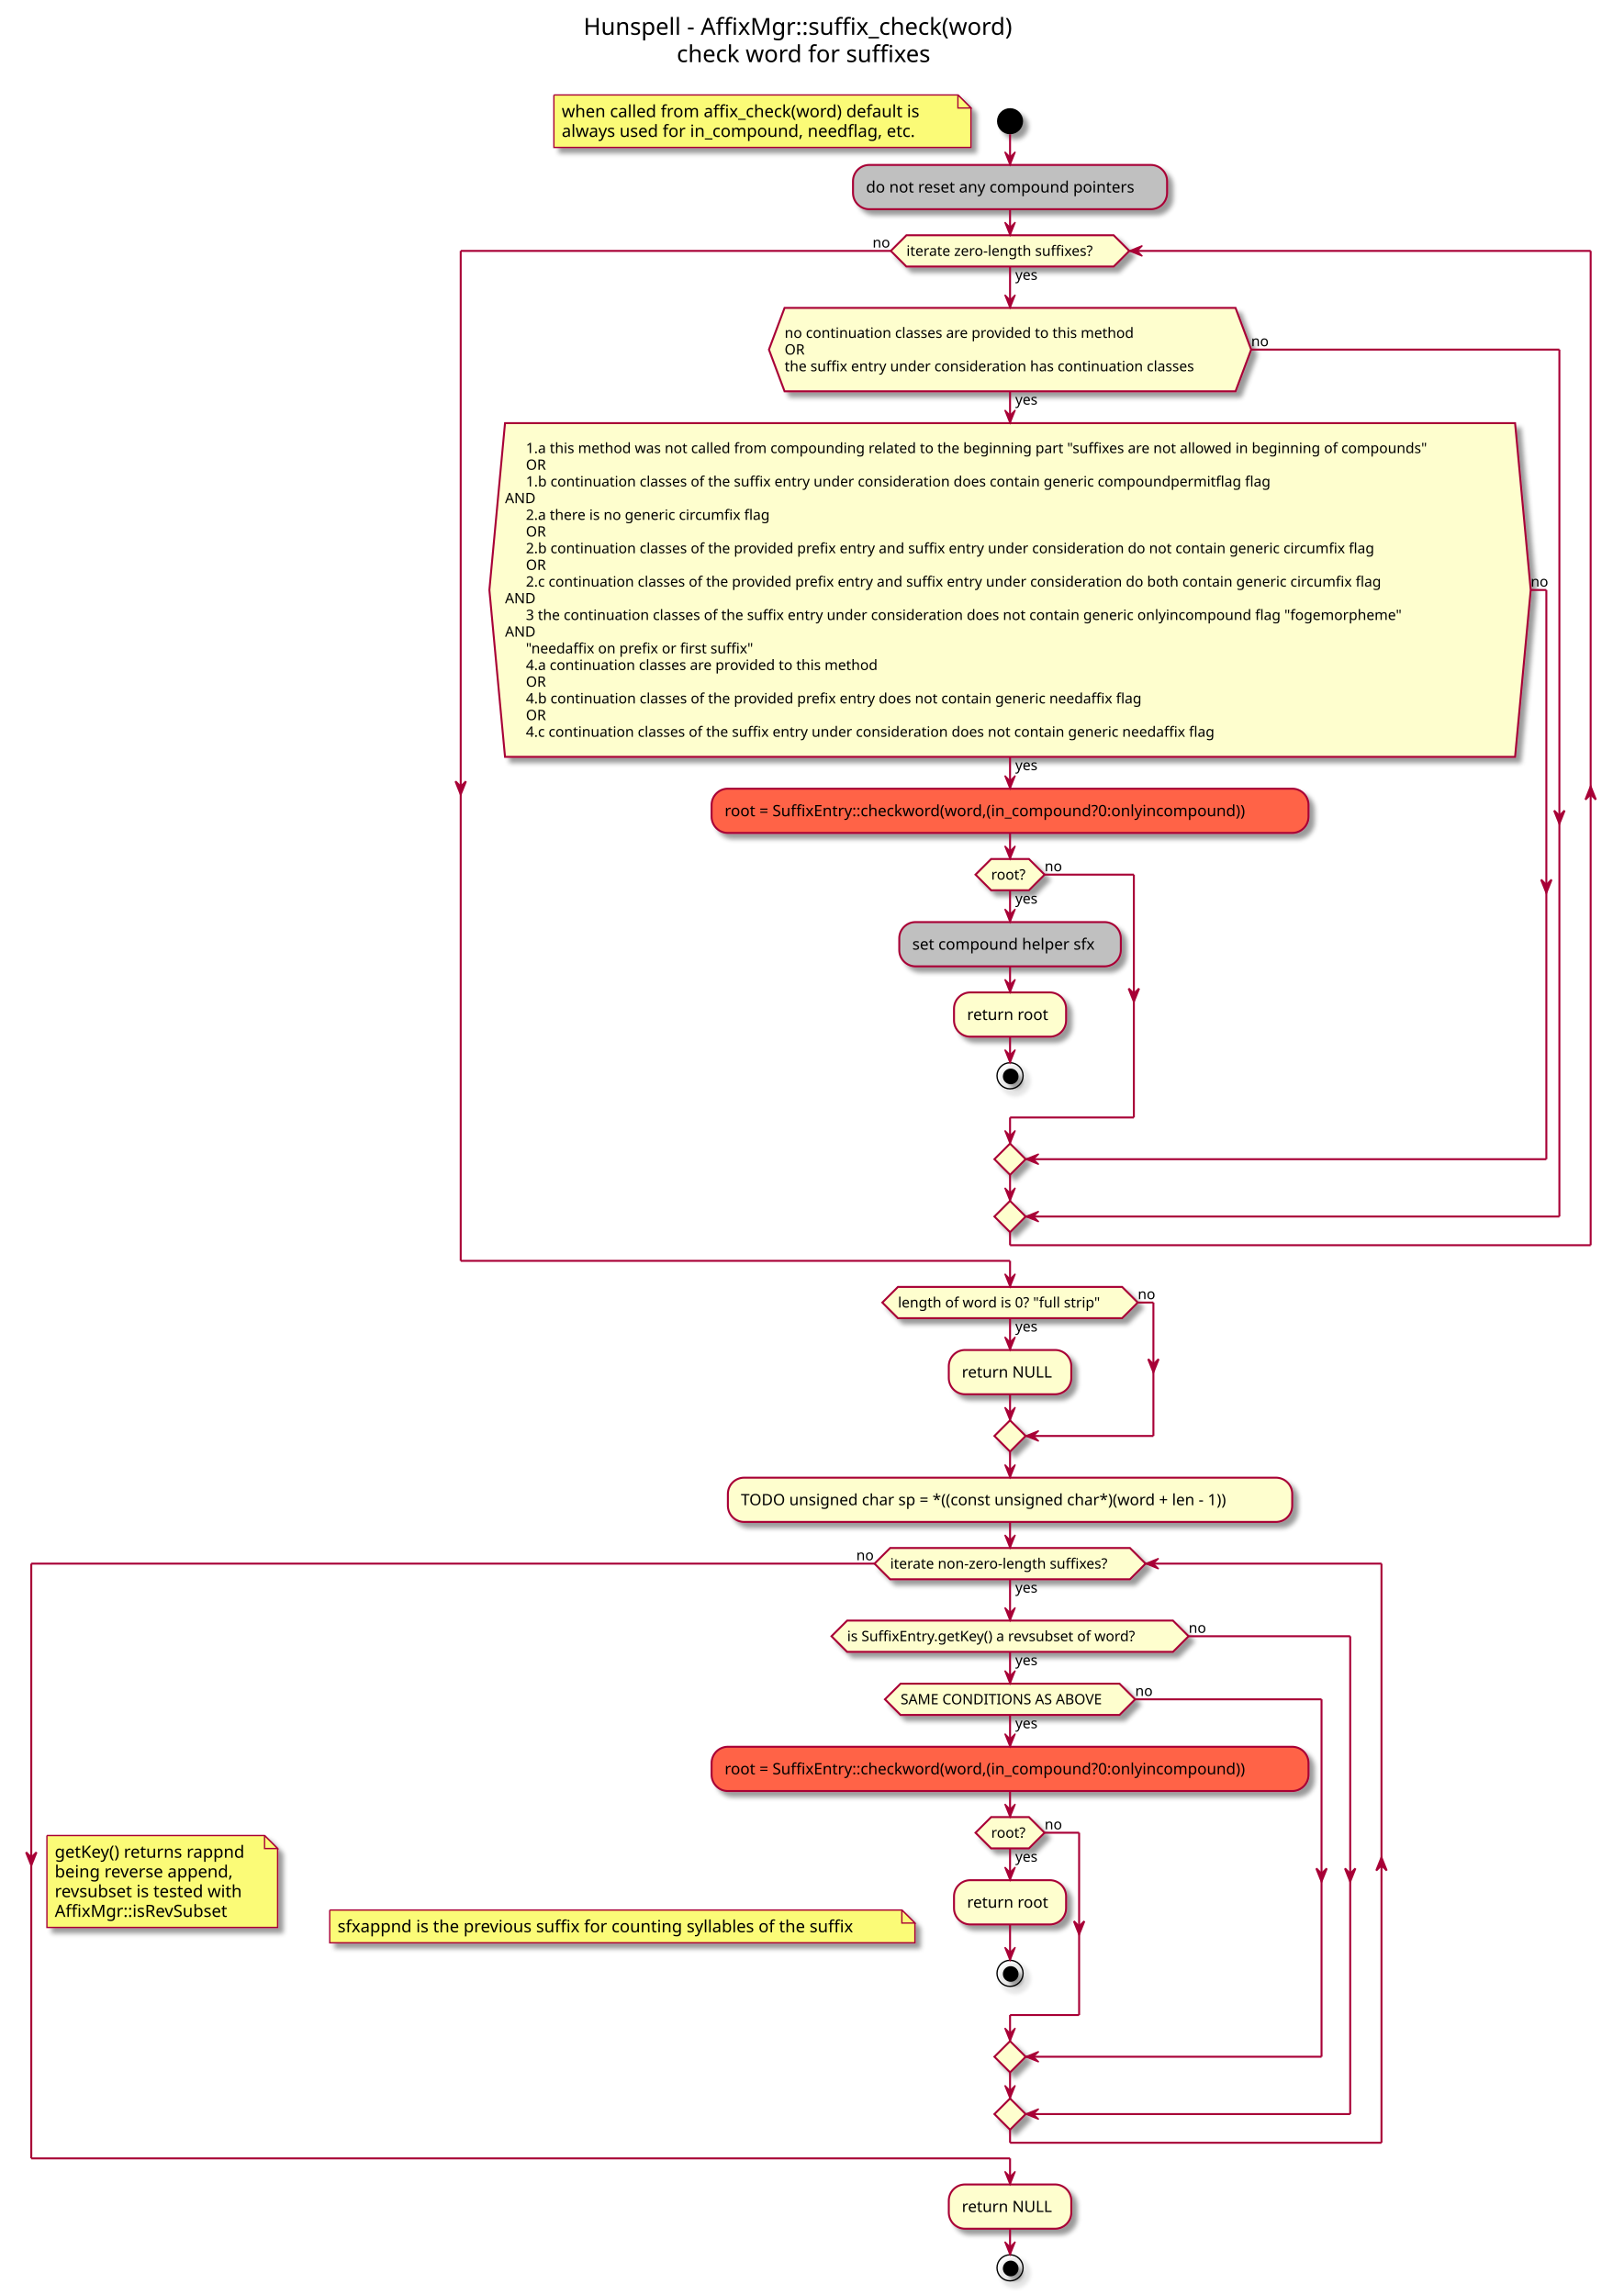
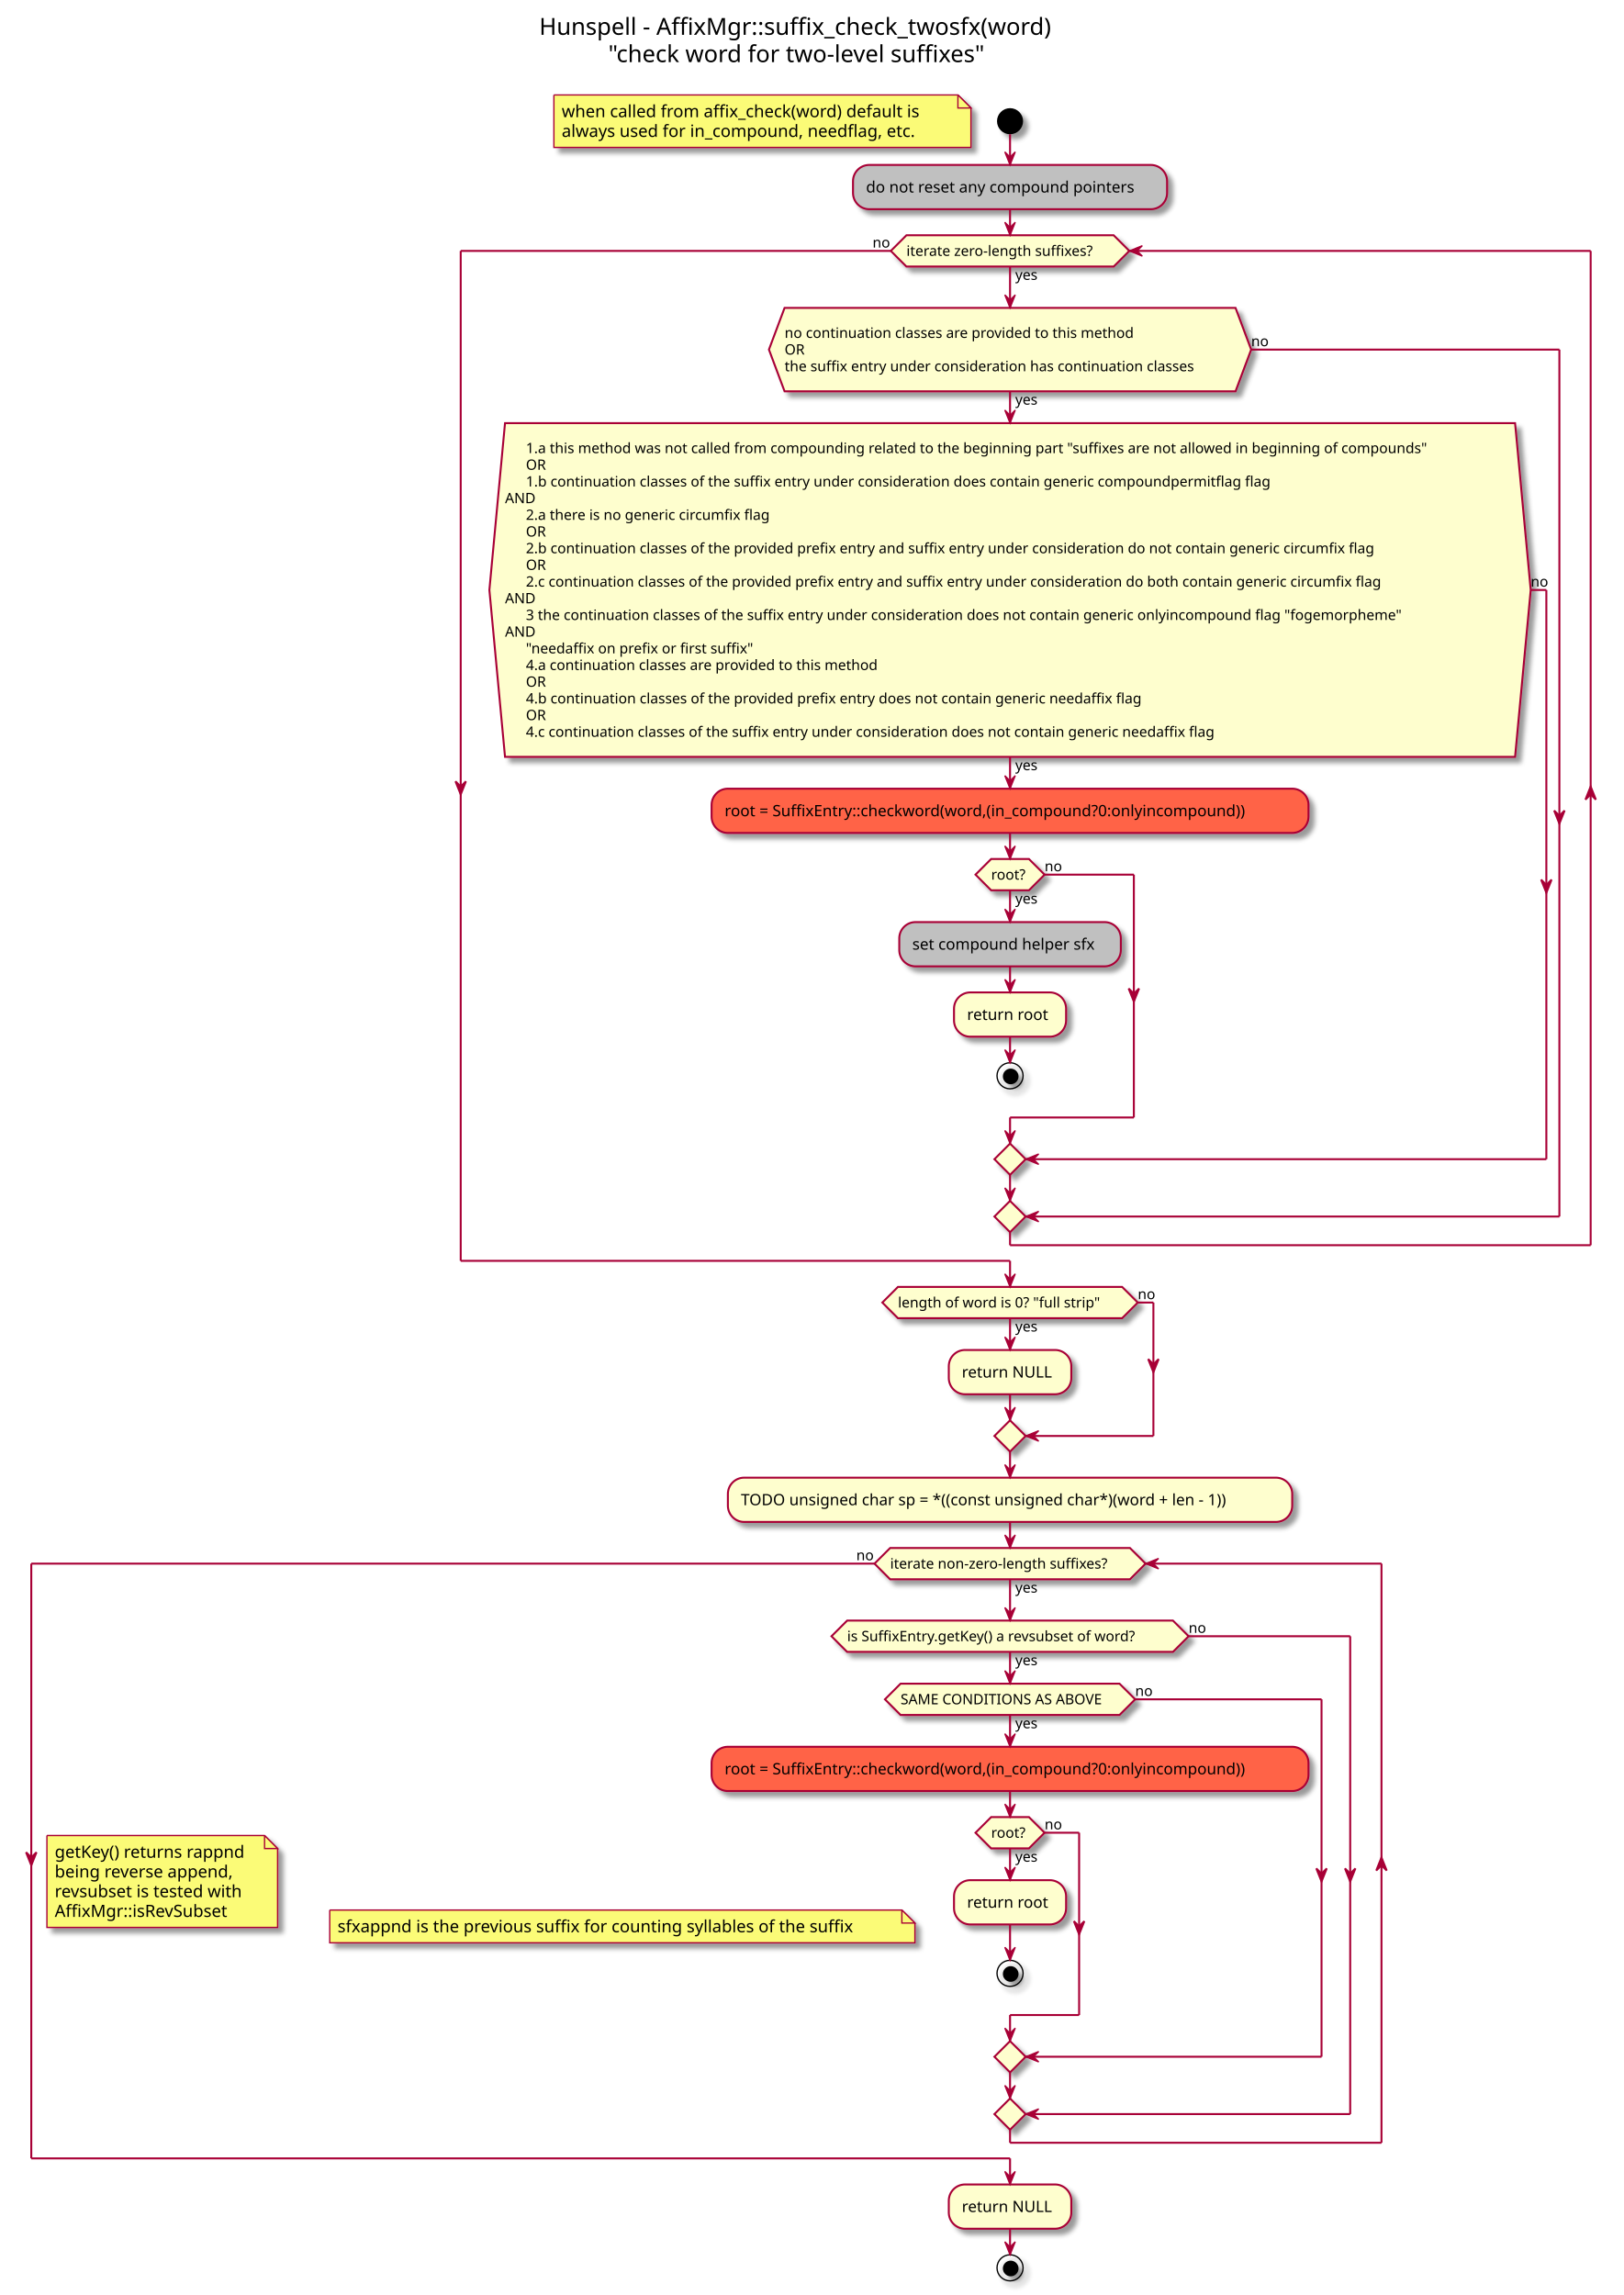
<svg xmlns="http://www.w3.org/2000/svg" contentScriptType="application/ecmascript" contentStyleType="text/css" height="1761px" preserveAspectRatio="none" style="width:1246px;height:1761px;" version="1.1" viewBox="0 0 1246 1761" width="1246px" zoomAndPan="magnify">
  <defs>
-     <linearGradient id="gdl3m2q79oq890" x1="0%" x2="100%" y1="50%" y2="50%">
+     <linearGradient id="g18a4900gsforw0" x1="0%" x2="100%" y1="50%" y2="50%">
      <stop offset="0%" stop-color="#FFFFFF" />
      <stop offset="100%" stop-color="#FFFFFF" />
    </linearGradient>
-     <filter height="300%" id="fdl3m2q79oq89" width="300%" x="-1" y="-1">
+     <filter height="300%" id="f18a4900gsforw" width="300%" x="-1" y="-1">
      <feGaussianBlur result="blurOut" stdDeviation="2.0" />
      <feColorMatrix in="blurOut" result="blurOut2" type="matrix" values="0 0 0 0 0 0 0 0 0 0 0 0 0 0 0 0 0 0 .4 0" />
      <feOffset dx="4.0" dy="4.0" in="blurOut2" result="blurOut3" />
      <feBlend in="SourceGraphic" in2="blurOut3" mode="normal" />
    </filter>
  </defs>
  <g>
-     <rect fill="url(#gdl3m2q79oq890)" height="1761" style="stroke: none; stroke-width: 1.0;" width="1246" x="0" y="0" />
-     <text fill="#000000" font-family="sans-serif" font-size="18" lengthAdjust="spacingAndGlyphs" textLength="349" x="447.75" y="26.708">Hunspell - AffixMgr::suffix_check(word)</text>
-     <text fill="#000000" font-family="sans-serif" font-size="18" lengthAdjust="spacingAndGlyphs" textLength="206" x="519.25" y="47.661">check word for suffixes</text>
+     <rect fill="url(#g18a4900gsforw0)" height="1761" style="stroke: none; stroke-width: 1.0;" width="1246" x="0" y="0" />
+     <text fill="#000000" font-family="sans-serif" font-size="18" lengthAdjust="spacingAndGlyphs" textLength="417" x="413.75" y="26.708">Hunspell - AffixMgr::suffix_check_twosfx(word)</text>
+     <text fill="#000000" font-family="sans-serif" font-size="18" lengthAdjust="spacingAndGlyphs" textLength="311" x="466.75" y="47.661">"check word for two-level suffixes"</text>
    <text fill="#000000" font-family="sans-serif" font-size="18" lengthAdjust="spacingAndGlyphs" textLength="0" x="625.25" y="68.614" />
-     <path d="M425,72.859 L425,113.125 L745,113.125 L745,82.859 L735,72.859 L425,72.859 " fill="#FBFB77" filter="url(#fdl3m2q79oq89)" style="stroke: #A80036; stroke-width: 1.0;" />
+     <path d="M425,72.859 L425,113.125 L745,113.125 L745,82.859 L735,72.859 L425,72.859 " fill="#FBFB77" filter="url(#f18a4900gsforw)" style="stroke: #A80036; stroke-width: 1.0;" />
    <path d="M735,72.859 L735,82.859 L745,82.859 L735,72.859 " fill="#FBFB77" style="stroke: #A80036; stroke-width: 1.0;" />
    <text fill="#000000" font-family="sans-serif" font-size="13" lengthAdjust="spacingAndGlyphs" textLength="299" x="431" y="89.926">when called from affix_check(word) default is</text>
    <text fill="#000000" font-family="sans-serif" font-size="13" lengthAdjust="spacingAndGlyphs" textLength="291" x="431" y="105.059">always used for in_compound, needflag, etc.</text>
-     <ellipse cx="775" cy="92.992" fill="#000000" filter="url(#fdl3m2q79oq89)" rx="10" ry="10" style="stroke: none; stroke-width: 1.0;" />
-     <rect fill="#C0C0C0" filter="url(#fdl3m2q79oq89)" height="33.969" rx="12.5" ry="12.5" style="stroke: #A80036; stroke-width: 1.5;" width="241" x="654.5" y="126.559" />
+     <ellipse cx="775" cy="92.992" fill="#000000" filter="url(#f18a4900gsforw)" rx="10" ry="10" style="stroke: none; stroke-width: 1.0;" />
+     <rect fill="#C0C0C0" filter="url(#f18a4900gsforw)" height="33.969" rx="12.5" ry="12.5" style="stroke: #A80036; stroke-width: 1.5;" width="241" x="654.5" y="126.559" />
    <text fill="#000000" font-family="sans-serif" font-size="12" lengthAdjust="spacingAndGlyphs" textLength="221" x="664.5" y="147.698">do not reset any compound pointers</text>
-     <rect fill="#FF6347" filter="url(#fdl3m2q79oq89)" height="33.969" rx="12.5" ry="12.5" style="stroke: #A80036; stroke-width: 1.5;" width="458" x="546" y="605.16" />
+     <rect fill="#FF6347" filter="url(#f18a4900gsforw)" height="33.969" rx="12.5" ry="12.5" style="stroke: #A80036; stroke-width: 1.5;" width="458" x="546" y="605.16" />
    <text fill="#000000" font-family="sans-serif" font-size="12" lengthAdjust="spacingAndGlyphs" textLength="438" x="556" y="626.299">root = SuffixEntry::checkword(word,(in_compound?0:onlyincompound))</text>
-     <rect fill="#C0C0C0" filter="url(#fdl3m2q79oq89)" height="33.969" rx="12.5" ry="12.5" style="stroke: #A80036; stroke-width: 1.5;" width="170" x="690" y="707.531" />
+     <rect fill="#C0C0C0" filter="url(#f18a4900gsforw)" height="33.969" rx="12.5" ry="12.5" style="stroke: #A80036; stroke-width: 1.5;" width="170" x="690" y="707.531" />
    <text fill="#000000" font-family="sans-serif" font-size="12" lengthAdjust="spacingAndGlyphs" textLength="150" x="700" y="728.67">set compound helper sfx</text>
-     <rect fill="#FEFECE" filter="url(#fdl3m2q79oq89)" height="33.969" rx="12.5" ry="12.5" style="stroke: #A80036; stroke-width: 1.5;" width="86" x="732" y="761.5" />
+     <rect fill="#FEFECE" filter="url(#f18a4900gsforw)" height="33.969" rx="12.5" ry="12.5" style="stroke: #A80036; stroke-width: 1.5;" width="86" x="732" y="761.5" />
    <text fill="#000000" font-family="sans-serif" font-size="12" lengthAdjust="spacingAndGlyphs" textLength="66" x="742" y="782.639">return root</text>
-     <ellipse cx="775" cy="825.469" fill="none" filter="url(#fdl3m2q79oq89)" rx="10" ry="10" style="stroke: #000000; stroke-width: 1.0;" />
-     <ellipse cx="775.5" cy="825.969" fill="#000000" filter="url(#fdl3m2q79oq89)" rx="6" ry="6" style="stroke: none; stroke-width: 1.0;" />
-     <polygon fill="#FEFECE" filter="url(#fdl3m2q79oq89)" points="760.5,659.129,789.5,659.129,801.5,671.129,789.5,683.129,760.5,683.129,748.5,671.129,760.5,659.129" style="stroke: #A80036; stroke-width: 1.5;" />
+     <ellipse cx="775" cy="825.469" fill="none" filter="url(#f18a4900gsforw)" rx="10" ry="10" style="stroke: #000000; stroke-width: 1.0;" />
+     <ellipse cx="775.5" cy="825.969" fill="#000000" filter="url(#f18a4900gsforw)" rx="6" ry="6" style="stroke: none; stroke-width: 1.0;" />
+     <polygon fill="#FEFECE" filter="url(#f18a4900gsforw)" points="760.5,659.129,789.5,659.129,801.5,671.129,789.5,683.129,760.5,683.129,748.5,671.129,760.5,659.129" style="stroke: #A80036; stroke-width: 1.5;" />
    <text fill="#000000" font-family="sans-serif" font-size="11" lengthAdjust="spacingAndGlyphs" textLength="20" x="779" y="693.339">yes</text>
    <text fill="#000000" font-family="sans-serif" font-size="11" lengthAdjust="spacingAndGlyphs" textLength="29" x="760.5" y="674.937">root?</text>
    <text fill="#000000" font-family="sans-serif" font-size="11" lengthAdjust="spacingAndGlyphs" textLength="14" x="801.5" y="668.535">no</text>
-     <polygon fill="#FEFECE" filter="url(#fdl3m2q79oq89)" points="387.5,324.664,1162.5,324.664,1174.5,452.711,1162.5,580.758,387.5,580.758,375.5,452.711,387.5,324.664" style="stroke: #A80036; stroke-width: 1.5;" />
+     <polygon fill="#FEFECE" filter="url(#f18a4900gsforw)" points="387.5,324.664,1162.5,324.664,1174.5,452.711,1162.5,580.758,387.5,580.758,375.5,452.711,387.5,324.664" style="stroke: #A80036; stroke-width: 1.5;" />
    <text fill="#000000" font-family="sans-serif" font-size="11" lengthAdjust="spacingAndGlyphs" textLength="20" x="779" y="590.968">yes</text>
    <text fill="#000000" font-family="sans-serif" font-size="11" lengthAdjust="spacingAndGlyphs" textLength="0" x="391.5" y="334.875" />
    <text fill="#000000" font-family="sans-serif" font-size="11" lengthAdjust="spacingAndGlyphs" textLength="759" x="403.5" y="347.679">1.a this method was not called from compounding related to the beginning part "suffixes are not allowed in beginning of compounds"</text>
    <text fill="#000000" font-family="sans-serif" font-size="11" lengthAdjust="spacingAndGlyphs" textLength="17" x="403.5" y="360.484">OR</text>
    <text fill="#000000" font-family="sans-serif" font-size="11" lengthAdjust="spacingAndGlyphs" textLength="627" x="403.5" y="373.289">1.b continuation classes of the suffix entry under consideration does contain generic compoundpermitflag flag</text>
    <text fill="#000000" font-family="sans-serif" font-size="11" lengthAdjust="spacingAndGlyphs" textLength="24" x="387.5" y="386.093">AND</text>
    <text fill="#000000" font-family="sans-serif" font-size="11" lengthAdjust="spacingAndGlyphs" textLength="210" x="403.5" y="398.898">2.a there is no generic circumfix flag</text>
    <text fill="#000000" font-family="sans-serif" font-size="11" lengthAdjust="spacingAndGlyphs" textLength="17" x="403.5" y="411.703">OR</text>
    <text fill="#000000" font-family="sans-serif" font-size="11" lengthAdjust="spacingAndGlyphs" textLength="721" x="403.5" y="424.507">2.b continuation classes of the provided prefix entry and suffix entry under consideration do not contain generic circumfix flag</text>
    <text fill="#000000" font-family="sans-serif" font-size="11" lengthAdjust="spacingAndGlyphs" textLength="17" x="403.5" y="437.312">OR</text>
    <text fill="#000000" font-family="sans-serif" font-size="11" lengthAdjust="spacingAndGlyphs" textLength="727" x="403.5" y="450.117">2.c continuation classes of the provided prefix entry and suffix entry under consideration do both contain generic circumfix flag</text>
    <text fill="#000000" font-family="sans-serif" font-size="11" lengthAdjust="spacingAndGlyphs" textLength="24" x="387.5" y="462.921">AND</text>
    <text fill="#000000" font-family="sans-serif" font-size="11" lengthAdjust="spacingAndGlyphs" textLength="737" x="403.5" y="475.726">3 the continuation classes of the suffix entry under consideration does not contain generic onlyincompound flag "fogemorpheme"</text>
    <text fill="#000000" font-family="sans-serif" font-size="11" lengthAdjust="spacingAndGlyphs" textLength="24" x="387.5" y="488.531">AND</text>
    <text fill="#000000" font-family="sans-serif" font-size="11" lengthAdjust="spacingAndGlyphs" textLength="195" x="403.5" y="501.335">"needaffix on prefix or first suffix"</text>
    <text fill="#000000" font-family="sans-serif" font-size="11" lengthAdjust="spacingAndGlyphs" textLength="299" x="403.5" y="514.14">4.a continuation classes are provided to this method</text>
    <text fill="#000000" font-family="sans-serif" font-size="11" lengthAdjust="spacingAndGlyphs" textLength="17" x="403.5" y="526.945">OR</text>
    <text fill="#000000" font-family="sans-serif" font-size="11" lengthAdjust="spacingAndGlyphs" textLength="524" x="403.5" y="539.75">4.b continuation classes of the provided prefix entry does not contain generic needaffix flag</text>
    <text fill="#000000" font-family="sans-serif" font-size="11" lengthAdjust="spacingAndGlyphs" textLength="17" x="403.5" y="552.554">OR</text>
    <text fill="#000000" font-family="sans-serif" font-size="11" lengthAdjust="spacingAndGlyphs" textLength="584" x="403.5" y="565.359">4.c continuation classes of the suffix entry under consideration does not contain generic needaffix flag</text>
    <text fill="#000000" font-family="sans-serif" font-size="11" lengthAdjust="spacingAndGlyphs" textLength="14" x="1174.5" y="450.117">no</text>
-     <polygon fill="#FEFECE" filter="url(#fdl3m2q79oq89)" points="775,877.469,787,889.469,775,901.469,763,889.469,775,877.469" style="stroke: #A80036; stroke-width: 1.5;" />
-     <polygon fill="#FEFECE" filter="url(#fdl3m2q79oq89)" points="602,236.238,948,236.238,960,268.25,948,300.262,602,300.262,590,268.25,602,236.238" style="stroke: #A80036; stroke-width: 1.5;" />
+     <polygon fill="#FEFECE" filter="url(#f18a4900gsforw)" points="775,877.469,787,889.469,775,901.469,763,889.469,775,877.469" style="stroke: #A80036; stroke-width: 1.5;" />
+     <polygon fill="#FEFECE" filter="url(#f18a4900gsforw)" points="602,236.238,948,236.238,960,268.25,948,300.262,602,300.262,590,268.25,602,236.238" style="stroke: #A80036; stroke-width: 1.5;" />
    <text fill="#000000" font-family="sans-serif" font-size="11" lengthAdjust="spacingAndGlyphs" textLength="20" x="779" y="310.472">yes</text>
    <text fill="#000000" font-family="sans-serif" font-size="11" lengthAdjust="spacingAndGlyphs" textLength="0" x="606" y="246.449" />
    <text fill="#000000" font-family="sans-serif" font-size="11" lengthAdjust="spacingAndGlyphs" textLength="295" x="602" y="259.253">no continuation classes are provided to this method</text>
    <text fill="#000000" font-family="sans-serif" font-size="11" lengthAdjust="spacingAndGlyphs" textLength="17" x="602" y="272.058">OR</text>
    <text fill="#000000" font-family="sans-serif" font-size="11" lengthAdjust="spacingAndGlyphs" textLength="346" x="602" y="284.863">the suffix entry under consideration has continuation classes</text>
    <text fill="#000000" font-family="sans-serif" font-size="11" lengthAdjust="spacingAndGlyphs" textLength="14" x="960" y="265.656">no</text>
-     <polygon fill="#FEFECE" filter="url(#fdl3m2q79oq89)" points="775,921.469,787,933.469,775,945.469,763,933.469,775,921.469" style="stroke: #A80036; stroke-width: 1.5;" />
-     <polygon fill="#FEFECE" filter="url(#fdl3m2q79oq89)" points="695.5,180.528,854.5,180.528,866.5,192.528,854.5,204.528,695.5,204.528,683.5,192.528,695.5,180.528" style="stroke: #A80036; stroke-width: 1.5;" />
+     <polygon fill="#FEFECE" filter="url(#f18a4900gsforw)" points="775,921.469,787,933.469,775,945.469,763,933.469,775,921.469" style="stroke: #A80036; stroke-width: 1.5;" />
+     <polygon fill="#FEFECE" filter="url(#f18a4900gsforw)" points="695.5,180.528,854.5,180.528,866.5,192.528,854.5,204.528,695.5,204.528,683.5,192.528,695.5,180.528" style="stroke: #A80036; stroke-width: 1.5;" />
    <text fill="#000000" font-family="sans-serif" font-size="11" lengthAdjust="spacingAndGlyphs" textLength="20" x="779" y="214.738">yes</text>
    <text fill="#000000" font-family="sans-serif" font-size="11" lengthAdjust="spacingAndGlyphs" textLength="159" x="695.5" y="196.336">iterate zero-length suffixes?</text>
    <text fill="#000000" font-family="sans-serif" font-size="11" lengthAdjust="spacingAndGlyphs" textLength="14" x="669.5" y="189.934">no</text>
-     <rect fill="#FEFECE" filter="url(#fdl3m2q79oq89)" height="33.969" rx="12.5" ry="12.5" style="stroke: #A80036; stroke-width: 1.5;" width="94" x="728" y="1035.871" />
+     <rect fill="#FEFECE" filter="url(#f18a4900gsforw)" height="33.969" rx="12.5" ry="12.5" style="stroke: #A80036; stroke-width: 1.5;" width="94" x="728" y="1035.871" />
    <text fill="#000000" font-family="sans-serif" font-size="12" lengthAdjust="spacingAndGlyphs" textLength="74" x="738" y="1057.01">return NULL</text>
-     <polygon fill="#FEFECE" filter="url(#fdl3m2q79oq89)" points="689,987.469,861,987.469,873,999.469,861,1011.469,689,1011.469,677,999.469,689,987.469" style="stroke: #A80036; stroke-width: 1.5;" />
+     <polygon fill="#FEFECE" filter="url(#f18a4900gsforw)" points="689,987.469,861,987.469,873,999.469,861,1011.469,689,1011.469,677,999.469,689,987.469" style="stroke: #A80036; stroke-width: 1.5;" />
    <text fill="#000000" font-family="sans-serif" font-size="11" lengthAdjust="spacingAndGlyphs" textLength="20" x="779" y="1021.679">yes</text>
    <text fill="#000000" font-family="sans-serif" font-size="11" lengthAdjust="spacingAndGlyphs" textLength="172" x="689" y="1003.277">length of word is 0? "full strip"</text>
    <text fill="#000000" font-family="sans-serif" font-size="11" lengthAdjust="spacingAndGlyphs" textLength="14" x="873" y="996.875">no</text>
-     <polygon fill="#FEFECE" filter="url(#fdl3m2q79oq89)" points="775,1089.84,787,1101.84,775,1113.84,763,1101.84,775,1089.84" style="stroke: #A80036; stroke-width: 1.5;" />
-     <rect fill="#FEFECE" filter="url(#fdl3m2q79oq89)" height="33.969" rx="12.5" ry="12.5" style="stroke: #A80036; stroke-width: 1.5;" width="433" x="558.5" y="1133.84" />
+     <polygon fill="#FEFECE" filter="url(#f18a4900gsforw)" points="775,1089.84,787,1101.84,775,1113.84,763,1101.84,775,1089.84" style="stroke: #A80036; stroke-width: 1.5;" />
+     <rect fill="#FEFECE" filter="url(#f18a4900gsforw)" height="33.969" rx="12.5" ry="12.5" style="stroke: #A80036; stroke-width: 1.5;" width="433" x="558.5" y="1133.84" />
    <text fill="#000000" font-family="sans-serif" font-size="12" lengthAdjust="spacingAndGlyphs" textLength="413" x="568.5" y="1154.978">TODO unsigned char sp = *((const unsigned char*)(word + len - 1))</text>
-     <path d="M36,1408.429 L36,1478.96 L213,1478.96 L213,1418.429 L203,1408.429 L36,1408.429 " fill="#FBFB77" filter="url(#fdl3m2q79oq89)" style="stroke: #A80036; stroke-width: 1.0;" />
+     <path d="M36,1408.429 L36,1478.96 L213,1478.96 L213,1418.429 L203,1408.429 L36,1408.429 " fill="#FBFB77" filter="url(#f18a4900gsforw)" style="stroke: #A80036; stroke-width: 1.0;" />
    <path d="M203,1408.429 L203,1418.429 L213,1418.429 L203,1408.429 " fill="#FBFB77" style="stroke: #A80036; stroke-width: 1.0;" />
    <text fill="#000000" font-family="sans-serif" font-size="13" lengthAdjust="spacingAndGlyphs" textLength="155" x="42" y="1425.496">getKey() returns rappnd</text>
    <text fill="#000000" font-family="sans-serif" font-size="13" lengthAdjust="spacingAndGlyphs" textLength="145" x="42" y="1440.629">being reverse append,</text>
    <text fill="#000000" font-family="sans-serif" font-size="13" lengthAdjust="spacingAndGlyphs" textLength="156" x="42" y="1455.762">revsubset is tested with</text>
    <text fill="#000000" font-family="sans-serif" font-size="13" lengthAdjust="spacingAndGlyphs" textLength="143" x="42" y="1470.895">AffixMgr::isRevSubset</text>
-     <rect fill="#FF6347" filter="url(#fdl3m2q79oq89)" height="33.969" rx="12.5" ry="12.5" style="stroke: #A80036; stroke-width: 1.5;" width="458" x="546" y="1340.324" />
+     <rect fill="#FF6347" filter="url(#f18a4900gsforw)" height="33.969" rx="12.5" ry="12.5" style="stroke: #A80036; stroke-width: 1.5;" width="458" x="546" y="1340.324" />
    <text fill="#000000" font-family="sans-serif" font-size="12" lengthAdjust="spacingAndGlyphs" textLength="438" x="556" y="1361.462">root = SuffixEntry::checkword(word,(in_compound?0:onlyincompound))</text>
-     <path d="M253,1465.613 L253,1490.746 L702,1490.746 L702,1475.613 L692,1465.613 L253,1465.613 " fill="#FBFB77" filter="url(#fdl3m2q79oq89)" style="stroke: #A80036; stroke-width: 1.0;" />
+     <path d="M253,1465.613 L253,1490.746 L702,1490.746 L702,1475.613 L692,1465.613 L253,1465.613 " fill="#FBFB77" filter="url(#f18a4900gsforw)" style="stroke: #A80036; stroke-width: 1.0;" />
    <path d="M692,1465.613 L692,1475.613 L702,1475.613 L692,1465.613 " fill="#FBFB77" style="stroke: #A80036; stroke-width: 1.0;" />
    <text fill="#000000" font-family="sans-serif" font-size="13" lengthAdjust="spacingAndGlyphs" textLength="428" x="259" y="1482.68">sfxappnd is the previous suffix for counting syllables of the suffix</text>
-     <rect fill="#FEFECE" filter="url(#fdl3m2q79oq89)" height="33.969" rx="12.5" ry="12.5" style="stroke: #A80036; stroke-width: 1.5;" width="86" x="732" y="1442.695" />
+     <rect fill="#FEFECE" filter="url(#f18a4900gsforw)" height="33.969" rx="12.5" ry="12.5" style="stroke: #A80036; stroke-width: 1.5;" width="86" x="732" y="1442.695" />
    <text fill="#000000" font-family="sans-serif" font-size="12" lengthAdjust="spacingAndGlyphs" textLength="66" x="742" y="1463.833">return root</text>
-     <ellipse cx="775" cy="1514.18" fill="none" filter="url(#fdl3m2q79oq89)" rx="10" ry="10" style="stroke: #000000; stroke-width: 1.0;" />
-     <ellipse cx="775.5" cy="1514.68" fill="#000000" filter="url(#fdl3m2q79oq89)" rx="6" ry="6" style="stroke: none; stroke-width: 1.0;" />
-     <polygon fill="#FEFECE" filter="url(#fdl3m2q79oq89)" points="760.5,1394.293,789.5,1394.293,801.5,1406.293,789.5,1418.293,760.5,1418.293,748.5,1406.293,760.5,1394.293" style="stroke: #A80036; stroke-width: 1.5;" />
+     <ellipse cx="775" cy="1514.18" fill="none" filter="url(#f18a4900gsforw)" rx="10" ry="10" style="stroke: #000000; stroke-width: 1.0;" />
+     <ellipse cx="775.5" cy="1514.68" fill="#000000" filter="url(#f18a4900gsforw)" rx="6" ry="6" style="stroke: none; stroke-width: 1.0;" />
+     <polygon fill="#FEFECE" filter="url(#f18a4900gsforw)" points="760.5,1394.293,789.5,1394.293,801.5,1406.293,789.5,1418.293,760.5,1418.293,748.5,1406.293,760.5,1394.293" style="stroke: #A80036; stroke-width: 1.5;" />
    <text fill="#000000" font-family="sans-serif" font-size="11" lengthAdjust="spacingAndGlyphs" textLength="20" x="779" y="1428.503">yes</text>
    <text fill="#000000" font-family="sans-serif" font-size="11" lengthAdjust="spacingAndGlyphs" textLength="29" x="760.5" y="1410.101">root?</text>
    <text fill="#000000" font-family="sans-serif" font-size="11" lengthAdjust="spacingAndGlyphs" textLength="14" x="801.5" y="1403.698">no</text>
-     <polygon fill="#FEFECE" filter="url(#fdl3m2q79oq89)" points="691,1291.921,859,1291.921,871,1303.921,859,1315.921,691,1315.921,679,1303.921,691,1291.921" style="stroke: #A80036; stroke-width: 1.5;" />
+     <polygon fill="#FEFECE" filter="url(#f18a4900gsforw)" points="691,1291.921,859,1291.921,871,1303.921,859,1315.921,691,1315.921,679,1303.921,691,1291.921" style="stroke: #A80036; stroke-width: 1.5;" />
    <text fill="#000000" font-family="sans-serif" font-size="11" lengthAdjust="spacingAndGlyphs" textLength="20" x="779" y="1326.132">yes</text>
    <text fill="#000000" font-family="sans-serif" font-size="11" lengthAdjust="spacingAndGlyphs" textLength="168" x="691" y="1307.729">SAME CONDITIONS AS ABOVE</text>
    <text fill="#000000" font-family="sans-serif" font-size="11" lengthAdjust="spacingAndGlyphs" textLength="14" x="871" y="1301.327">no</text>
-     <polygon fill="#FEFECE" filter="url(#fdl3m2q79oq89)" points="775,1566.18,787,1578.18,775,1590.18,763,1578.18,775,1566.18" style="stroke: #A80036; stroke-width: 1.5;" />
-     <polygon fill="#FEFECE" filter="url(#fdl3m2q79oq89)" points="650,1243.519,900,1243.519,912,1255.519,900,1267.519,650,1267.519,638,1255.519,650,1243.519" style="stroke: #A80036; stroke-width: 1.5;" />
+     <polygon fill="#FEFECE" filter="url(#f18a4900gsforw)" points="775,1566.18,787,1578.18,775,1590.18,763,1578.18,775,1566.18" style="stroke: #A80036; stroke-width: 1.5;" />
+     <polygon fill="#FEFECE" filter="url(#f18a4900gsforw)" points="650,1243.519,900,1243.519,912,1255.519,900,1267.519,650,1267.519,638,1255.519,650,1243.519" style="stroke: #A80036; stroke-width: 1.5;" />
    <text fill="#000000" font-family="sans-serif" font-size="11" lengthAdjust="spacingAndGlyphs" textLength="20" x="779" y="1277.729">yes</text>
    <text fill="#000000" font-family="sans-serif" font-size="11" lengthAdjust="spacingAndGlyphs" textLength="250" x="650" y="1259.327">is SuffixEntry.getKey() a revsubset of word?</text>
    <text fill="#000000" font-family="sans-serif" font-size="11" lengthAdjust="spacingAndGlyphs" textLength="14" x="912" y="1252.925">no</text>
-     <polygon fill="#FEFECE" filter="url(#fdl3m2q79oq89)" points="775,1610.18,787,1622.18,775,1634.18,763,1622.18,775,1610.18" style="stroke: #A80036; stroke-width: 1.5;" />
-     <polygon fill="#FEFECE" filter="url(#fdl3m2q79oq89)" points="683,1187.809,867,1187.809,879,1199.809,867,1211.809,683,1211.809,671,1199.809,683,1187.809" style="stroke: #A80036; stroke-width: 1.5;" />
+     <polygon fill="#FEFECE" filter="url(#f18a4900gsforw)" points="775,1610.18,787,1622.18,775,1634.18,763,1622.18,775,1610.18" style="stroke: #A80036; stroke-width: 1.5;" />
+     <polygon fill="#FEFECE" filter="url(#f18a4900gsforw)" points="683,1187.809,867,1187.809,879,1199.809,867,1211.809,683,1211.809,671,1199.809,683,1187.809" style="stroke: #A80036; stroke-width: 1.5;" />
    <text fill="#000000" font-family="sans-serif" font-size="11" lengthAdjust="spacingAndGlyphs" textLength="20" x="779" y="1222.019">yes</text>
    <text fill="#000000" font-family="sans-serif" font-size="11" lengthAdjust="spacingAndGlyphs" textLength="184" x="683" y="1203.617">iterate non-zero-length suffixes?</text>
    <text fill="#000000" font-family="sans-serif" font-size="11" lengthAdjust="spacingAndGlyphs" textLength="14" x="657" y="1197.214">no</text>
-     <rect fill="#FEFECE" filter="url(#fdl3m2q79oq89)" height="33.969" rx="12.5" ry="12.5" style="stroke: #A80036; stroke-width: 1.5;" width="94" x="728" y="1676.18" />
+     <rect fill="#FEFECE" filter="url(#f18a4900gsforw)" height="33.969" rx="12.5" ry="12.5" style="stroke: #A80036; stroke-width: 1.5;" width="94" x="728" y="1676.18" />
    <text fill="#000000" font-family="sans-serif" font-size="12" lengthAdjust="spacingAndGlyphs" textLength="74" x="738" y="1697.318">return NULL</text>
-     <ellipse cx="775" cy="1740.148" fill="none" filter="url(#fdl3m2q79oq89)" rx="10" ry="10" style="stroke: #000000; stroke-width: 1.0;" />
-     <ellipse cx="775.5" cy="1740.648" fill="#000000" filter="url(#fdl3m2q79oq89)" rx="6" ry="6" style="stroke: none; stroke-width: 1.0;" />
+     <ellipse cx="775" cy="1740.148" fill="none" filter="url(#f18a4900gsforw)" rx="10" ry="10" style="stroke: #000000; stroke-width: 1.0;" />
+     <ellipse cx="775.5" cy="1740.648" fill="#000000" filter="url(#f18a4900gsforw)" rx="6" ry="6" style="stroke: none; stroke-width: 1.0;" />
    <line style="stroke: #A80036; stroke-width: 1.5;" x1="775" x2="775" y1="102.992" y2="126.559" />
    <polygon fill="#A80036" points="771,116.559,775,126.559,779,116.559,775,120.559" style="stroke: #A80036; stroke-width: 1.0;" />
    <line style="stroke: #A80036; stroke-width: 1.5;" x1="775" x2="775" y1="741.5" y2="761.5" />
    <polygon fill="#A80036" points="771,751.5,775,761.5,779,751.5,775,755.5" style="stroke: #A80036; stroke-width: 1.0;" />
    <line style="stroke: #A80036; stroke-width: 1.5;" x1="775" x2="775" y1="795.469" y2="815.469" />
    <polygon fill="#A80036" points="771,805.469,775,815.469,779,805.469,775,809.469" style="stroke: #A80036; stroke-width: 1.0;" />
    <line style="stroke: #A80036; stroke-width: 1.5;" x1="775" x2="775" y1="683.129" y2="707.531" />
    <polygon fill="#A80036" points="771,697.531,775,707.531,779,697.531,775,701.531" style="stroke: #A80036; stroke-width: 1.0;" />
    <line style="stroke: #A80036; stroke-width: 1.5;" x1="801.5" x2="870" y1="671.129" y2="671.129" />
    <polygon fill="#A80036" points="866,758.5,870,768.5,874,758.5,870,762.5" style="stroke: #A80036; stroke-width: 1.5;" />
    <line style="stroke: #A80036; stroke-width: 1.5;" x1="870" x2="870" y1="671.129" y2="857.469" />
    <line style="stroke: #A80036; stroke-width: 1.5;" x1="870" x2="775" y1="857.469" y2="857.469" />
    <line style="stroke: #A80036; stroke-width: 1.5;" x1="775" x2="775" y1="857.469" y2="877.469" />
    <polygon fill="#A80036" points="771,867.469,775,877.469,779,867.469,775,871.469" style="stroke: #A80036; stroke-width: 1.0;" />
    <line style="stroke: #A80036; stroke-width: 1.5;" x1="775" x2="775" y1="639.129" y2="659.129" />
    <polygon fill="#A80036" points="771,649.129,775,659.129,779,649.129,775,653.129" style="stroke: #A80036; stroke-width: 1.0;" />
    <line style="stroke: #A80036; stroke-width: 1.5;" x1="775" x2="775" y1="580.758" y2="605.16" />
    <polygon fill="#A80036" points="771,595.16,775,605.16,779,595.16,775,599.16" style="stroke: #A80036; stroke-width: 1.0;" />
    <line style="stroke: #A80036; stroke-width: 1.5;" x1="1174.5" x2="1186.5" y1="452.711" y2="452.711" />
    <polygon fill="#A80036" points="1182.5,674.992,1186.5,684.992,1190.5,674.992,1186.5,678.992" style="stroke: #A80036; stroke-width: 1.5;" />
    <line style="stroke: #A80036; stroke-width: 1.5;" x1="1186.5" x2="1186.5" y1="452.711" y2="889.469" />
    <line style="stroke: #A80036; stroke-width: 1.5;" x1="1186.5" x2="787" y1="889.469" y2="889.469" />
    <polygon fill="#A80036" points="797,885.469,787,889.469,797,893.469,793,889.469" style="stroke: #A80036; stroke-width: 1.0;" />
    <line style="stroke: #A80036; stroke-width: 1.5;" x1="775" x2="775" y1="300.262" y2="324.664" />
    <polygon fill="#A80036" points="771,314.664,775,324.664,779,314.664,775,318.664" style="stroke: #A80036; stroke-width: 1.0;" />
    <line style="stroke: #A80036; stroke-width: 1.5;" x1="960" x2="1196.5" y1="268.25" y2="268.25" />
    <polygon fill="#A80036" points="1192.5,621.963,1196.5,631.963,1200.5,621.963,1196.5,625.963" style="stroke: #A80036; stroke-width: 1.5;" />
    <line style="stroke: #A80036; stroke-width: 1.5;" x1="1196.5" x2="1196.5" y1="268.25" y2="933.469" />
    <line style="stroke: #A80036; stroke-width: 1.5;" x1="1196.5" x2="787" y1="933.469" y2="933.469" />
    <polygon fill="#A80036" points="797,929.469,787,933.469,797,937.469,793,933.469" style="stroke: #A80036; stroke-width: 1.0;" />
    <line style="stroke: #A80036; stroke-width: 1.5;" x1="775" x2="775" y1="901.469" y2="921.469" />
    <polygon fill="#A80036" points="771,911.469,775,921.469,779,911.469,775,915.469" style="stroke: #A80036; stroke-width: 1.0;" />
    <line style="stroke: #A80036; stroke-width: 1.5;" x1="775" x2="775" y1="204.528" y2="236.238" />
    <polygon fill="#A80036" points="771,226.238,775,236.238,779,226.238,775,230.238" style="stroke: #A80036; stroke-width: 1.0;" />
    <line style="stroke: #A80036; stroke-width: 1.5;" x1="775" x2="775" y1="945.469" y2="955.469" />
    <line style="stroke: #A80036; stroke-width: 1.5;" x1="775" x2="1220.5" y1="955.469" y2="955.469" />
    <polygon fill="#A80036" points="1216.5,613.555,1220.5,603.555,1224.5,613.555,1220.5,609.555" style="stroke: #A80036; stroke-width: 1.5;" />
    <line style="stroke: #A80036; stroke-width: 1.5;" x1="1220.5" x2="1220.5" y1="192.528" y2="955.469" />
    <line style="stroke: #A80036; stroke-width: 1.5;" x1="1220.5" x2="866.5" y1="192.528" y2="192.528" />
    <polygon fill="#A80036" points="876.5,188.528,866.5,192.528,876.5,196.528,872.5,192.528" style="stroke: #A80036; stroke-width: 1.0;" />
    <line style="stroke: #A80036; stroke-width: 1.5;" x1="683.5" x2="353.5" y1="192.528" y2="192.528" />
    <polygon fill="#A80036" points="349.5,599.555,353.5,609.555,357.5,599.555,353.5,603.555" style="stroke: #A80036; stroke-width: 1.5;" />
    <line style="stroke: #A80036; stroke-width: 1.5;" x1="353.5" x2="353.5" y1="192.528" y2="967.469" />
    <line style="stroke: #A80036; stroke-width: 1.5;" x1="353.5" x2="775" y1="967.469" y2="967.469" />
    <line style="stroke: #A80036; stroke-width: 1.5;" x1="775" x2="775" y1="967.469" y2="987.469" />
    <polygon fill="#A80036" points="771,977.469,775,987.469,779,977.469,775,981.469" style="stroke: #A80036; stroke-width: 1.0;" />
    <line style="stroke: #A80036; stroke-width: 1.5;" x1="775" x2="775" y1="160.528" y2="180.528" />
    <polygon fill="#A80036" points="771,170.528,775,180.528,779,170.528,775,174.528" style="stroke: #A80036; stroke-width: 1.0;" />
    <line style="stroke: #A80036; stroke-width: 1.5;" x1="775" x2="775" y1="1011.469" y2="1035.871" />
    <polygon fill="#A80036" points="771,1025.871,775,1035.871,779,1025.871,775,1029.871" style="stroke: #A80036; stroke-width: 1.0;" />
    <line style="stroke: #A80036; stroke-width: 1.5;" x1="873" x2="885" y1="999.469" y2="999.469" />
    <polygon fill="#A80036" points="881,1042.855,885,1052.855,889,1042.855,885,1046.855" style="stroke: #A80036; stroke-width: 1.5;" />
    <line style="stroke: #A80036; stroke-width: 1.5;" x1="885" x2="885" y1="999.469" y2="1101.84" />
    <line style="stroke: #A80036; stroke-width: 1.5;" x1="885" x2="787" y1="1101.84" y2="1101.84" />
    <polygon fill="#A80036" points="797,1097.84,787,1101.84,797,1105.84,793,1101.84" style="stroke: #A80036; stroke-width: 1.0;" />
    <line style="stroke: #A80036; stroke-width: 1.5;" x1="775" x2="775" y1="1069.84" y2="1089.84" />
    <polygon fill="#A80036" points="771,1079.84,775,1089.84,779,1079.84,775,1083.84" style="stroke: #A80036; stroke-width: 1.0;" />
    <line style="stroke: #A80036; stroke-width: 1.5;" x1="775" x2="775" y1="1113.84" y2="1133.84" />
    <polygon fill="#A80036" points="771,1123.84,775,1133.84,779,1123.84,775,1127.84" style="stroke: #A80036; stroke-width: 1.0;" />
    <line style="stroke: #A80036; stroke-width: 1.5;" x1="775" x2="775" y1="1476.664" y2="1504.18" />
    <polygon fill="#A80036" points="771,1494.18,775,1504.18,779,1494.18,775,1498.18" style="stroke: #A80036; stroke-width: 1.0;" />
    <line style="stroke: #A80036; stroke-width: 1.5;" x1="775" x2="775" y1="1418.293" y2="1442.695" />
    <polygon fill="#A80036" points="771,1432.695,775,1442.695,779,1432.695,775,1436.695" style="stroke: #A80036; stroke-width: 1.0;" />
    <line style="stroke: #A80036; stroke-width: 1.5;" x1="801.5" x2="828" y1="1406.293" y2="1406.293" />
    <polygon fill="#A80036" points="824,1474.179,828,1484.179,832,1474.179,828,1478.179" style="stroke: #A80036; stroke-width: 1.5;" />
    <line style="stroke: #A80036; stroke-width: 1.5;" x1="828" x2="828" y1="1406.293" y2="1546.18" />
    <line style="stroke: #A80036; stroke-width: 1.5;" x1="828" x2="775" y1="1546.18" y2="1546.18" />
    <line style="stroke: #A80036; stroke-width: 1.5;" x1="775" x2="775" y1="1546.18" y2="1566.18" />
    <polygon fill="#A80036" points="771,1556.18,775,1566.18,779,1556.18,775,1560.18" style="stroke: #A80036; stroke-width: 1.0;" />
    <line style="stroke: #A80036; stroke-width: 1.5;" x1="775" x2="775" y1="1374.293" y2="1394.293" />
    <polygon fill="#A80036" points="771,1384.293,775,1394.293,779,1384.293,775,1388.293" style="stroke: #A80036; stroke-width: 1.0;" />
    <line style="stroke: #A80036; stroke-width: 1.5;" x1="775" x2="775" y1="1315.921" y2="1340.324" />
    <polygon fill="#A80036" points="771,1330.324,775,1340.324,779,1330.324,775,1334.324" style="stroke: #A80036; stroke-width: 1.0;" />
    <line style="stroke: #A80036; stroke-width: 1.5;" x1="871" x2="1014" y1="1303.921" y2="1303.921" />
    <polygon fill="#A80036" points="1010,1433.695,1014,1443.695,1018,1433.695,1014,1437.695" style="stroke: #A80036; stroke-width: 1.5;" />
    <line style="stroke: #A80036; stroke-width: 1.5;" x1="1014" x2="1014" y1="1303.921" y2="1578.18" />
    <line style="stroke: #A80036; stroke-width: 1.5;" x1="1014" x2="787" y1="1578.18" y2="1578.18" />
    <polygon fill="#A80036" points="797,1574.18,787,1578.18,797,1582.18,793,1578.18" style="stroke: #A80036; stroke-width: 1.0;" />
    <line style="stroke: #A80036; stroke-width: 1.5;" x1="775" x2="775" y1="1267.519" y2="1291.921" />
    <polygon fill="#A80036" points="771,1281.921,775,1291.921,779,1281.921,775,1285.921" style="stroke: #A80036; stroke-width: 1.0;" />
    <line style="stroke: #A80036; stroke-width: 1.5;" x1="912" x2="1036" y1="1255.519" y2="1255.519" />
    <polygon fill="#A80036" points="1032,1433.695,1036,1443.695,1040,1433.695,1036,1437.695" style="stroke: #A80036; stroke-width: 1.5;" />
    <line style="stroke: #A80036; stroke-width: 1.5;" x1="1036" x2="1036" y1="1255.519" y2="1622.18" />
    <line style="stroke: #A80036; stroke-width: 1.5;" x1="1036" x2="787" y1="1622.18" y2="1622.18" />
    <polygon fill="#A80036" points="797,1618.18,787,1622.18,797,1626.18,793,1622.18" style="stroke: #A80036; stroke-width: 1.0;" />
    <line style="stroke: #A80036; stroke-width: 1.5;" x1="775" x2="775" y1="1590.18" y2="1610.18" />
    <polygon fill="#A80036" points="771,1600.18,775,1610.18,779,1600.18,775,1604.18" style="stroke: #A80036; stroke-width: 1.0;" />
    <line style="stroke: #A80036; stroke-width: 1.5;" x1="775" x2="775" y1="1211.809" y2="1243.519" />
    <polygon fill="#A80036" points="771,1233.519,775,1243.519,779,1233.519,775,1237.519" style="stroke: #A80036; stroke-width: 1.0;" />
    <line style="stroke: #A80036; stroke-width: 1.5;" x1="775" x2="775" y1="1634.18" y2="1644.18" />
    <line style="stroke: #A80036; stroke-width: 1.5;" x1="775" x2="1060" y1="1644.18" y2="1644.18" />
    <polygon fill="#A80036" points="1056,1435.293,1060,1425.293,1064,1435.293,1060,1431.293" style="stroke: #A80036; stroke-width: 1.5;" />
    <line style="stroke: #A80036; stroke-width: 1.5;" x1="1060" x2="1060" y1="1199.809" y2="1644.18" />
    <line style="stroke: #A80036; stroke-width: 1.5;" x1="1060" x2="879" y1="1199.809" y2="1199.809" />
    <polygon fill="#A80036" points="889,1195.809,879,1199.809,889,1203.809,885,1199.809" style="stroke: #A80036; stroke-width: 1.0;" />
    <line style="stroke: #A80036; stroke-width: 1.5;" x1="671" x2="24" y1="1199.809" y2="1199.809" />
    <polygon fill="#A80036" points="20,1421.293,24,1431.293,28,1421.293,24,1425.293" style="stroke: #A80036; stroke-width: 1.5;" />
    <line style="stroke: #A80036; stroke-width: 1.5;" x1="24" x2="24" y1="1199.809" y2="1656.18" />
    <line style="stroke: #A80036; stroke-width: 1.5;" x1="24" x2="775" y1="1656.18" y2="1656.18" />
    <line style="stroke: #A80036; stroke-width: 1.5;" x1="775" x2="775" y1="1656.18" y2="1676.18" />
    <polygon fill="#A80036" points="771,1666.18,775,1676.18,779,1666.18,775,1670.18" style="stroke: #A80036; stroke-width: 1.0;" />
    <line style="stroke: #A80036; stroke-width: 1.5;" x1="775" x2="775" y1="1167.809" y2="1187.809" />
    <polygon fill="#A80036" points="771,1177.809,775,1187.809,779,1177.809,775,1181.809" style="stroke: #A80036; stroke-width: 1.0;" />
    <line style="stroke: #A80036; stroke-width: 1.5;" x1="775" x2="775" y1="1710.148" y2="1730.148" />
    <polygon fill="#A80036" points="771,1720.148,775,1730.148,779,1720.148,775,1724.148" style="stroke: #A80036; stroke-width: 1.0;" />
  </g>
</svg>
